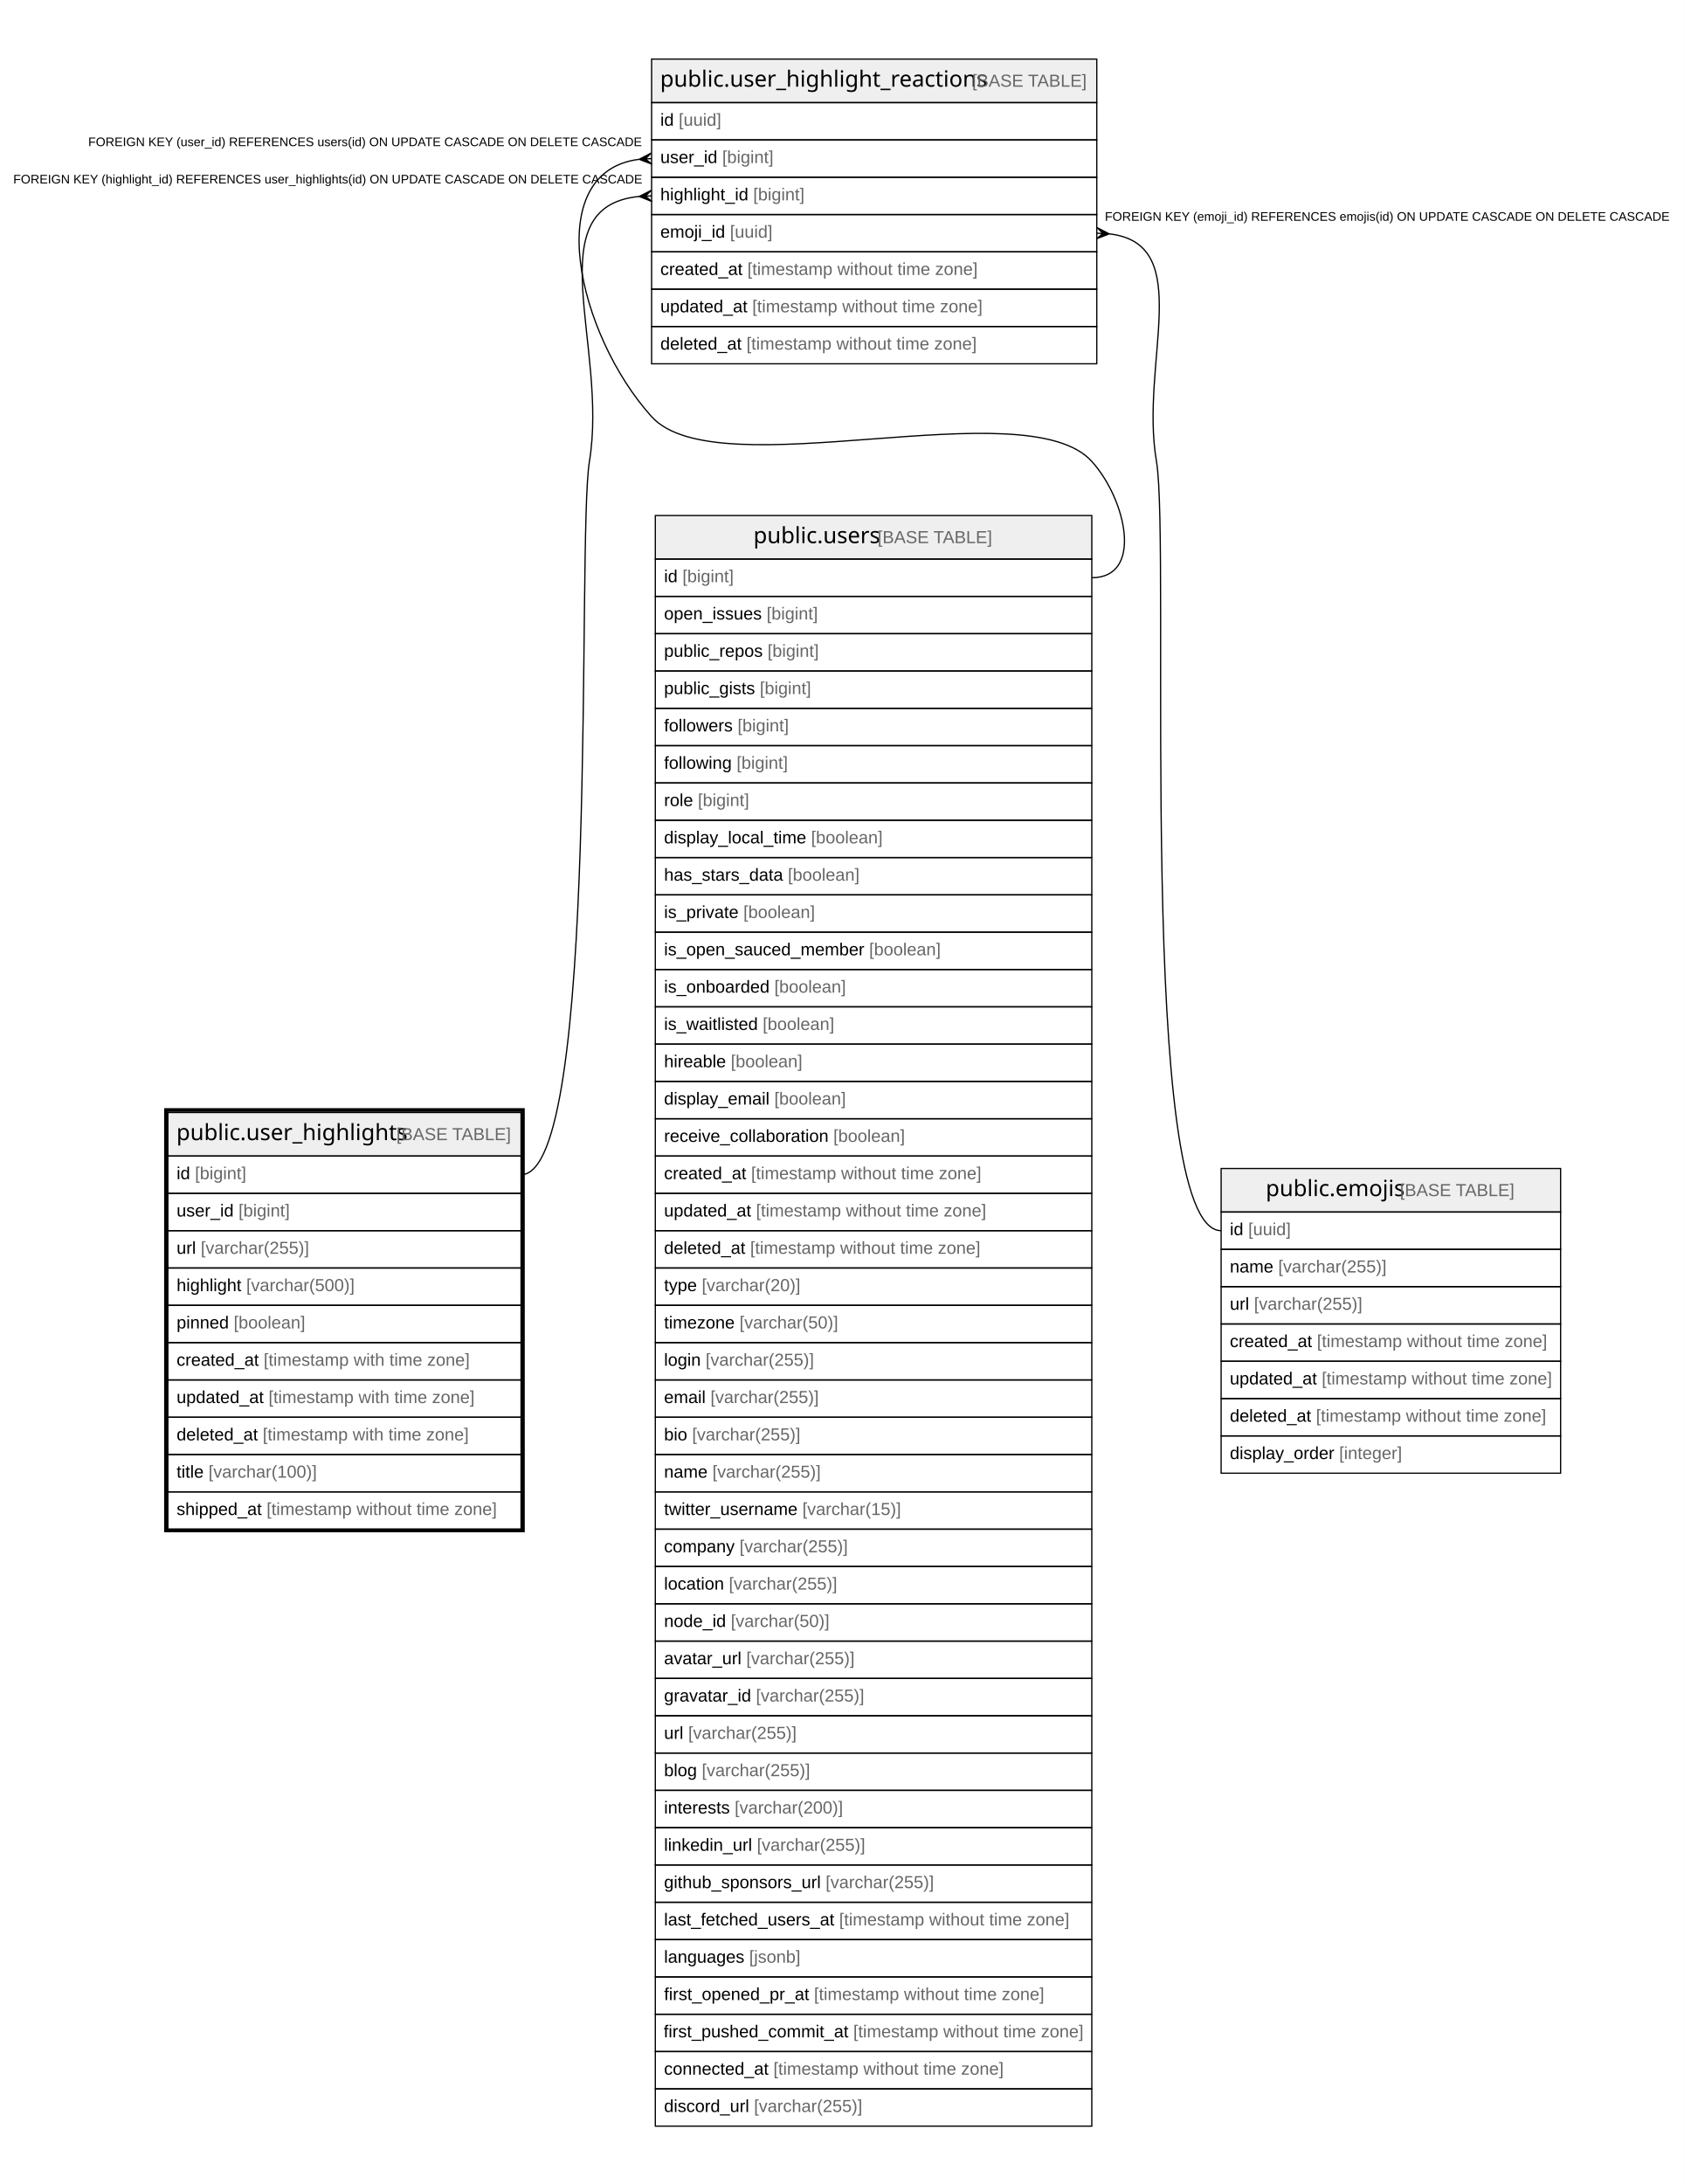
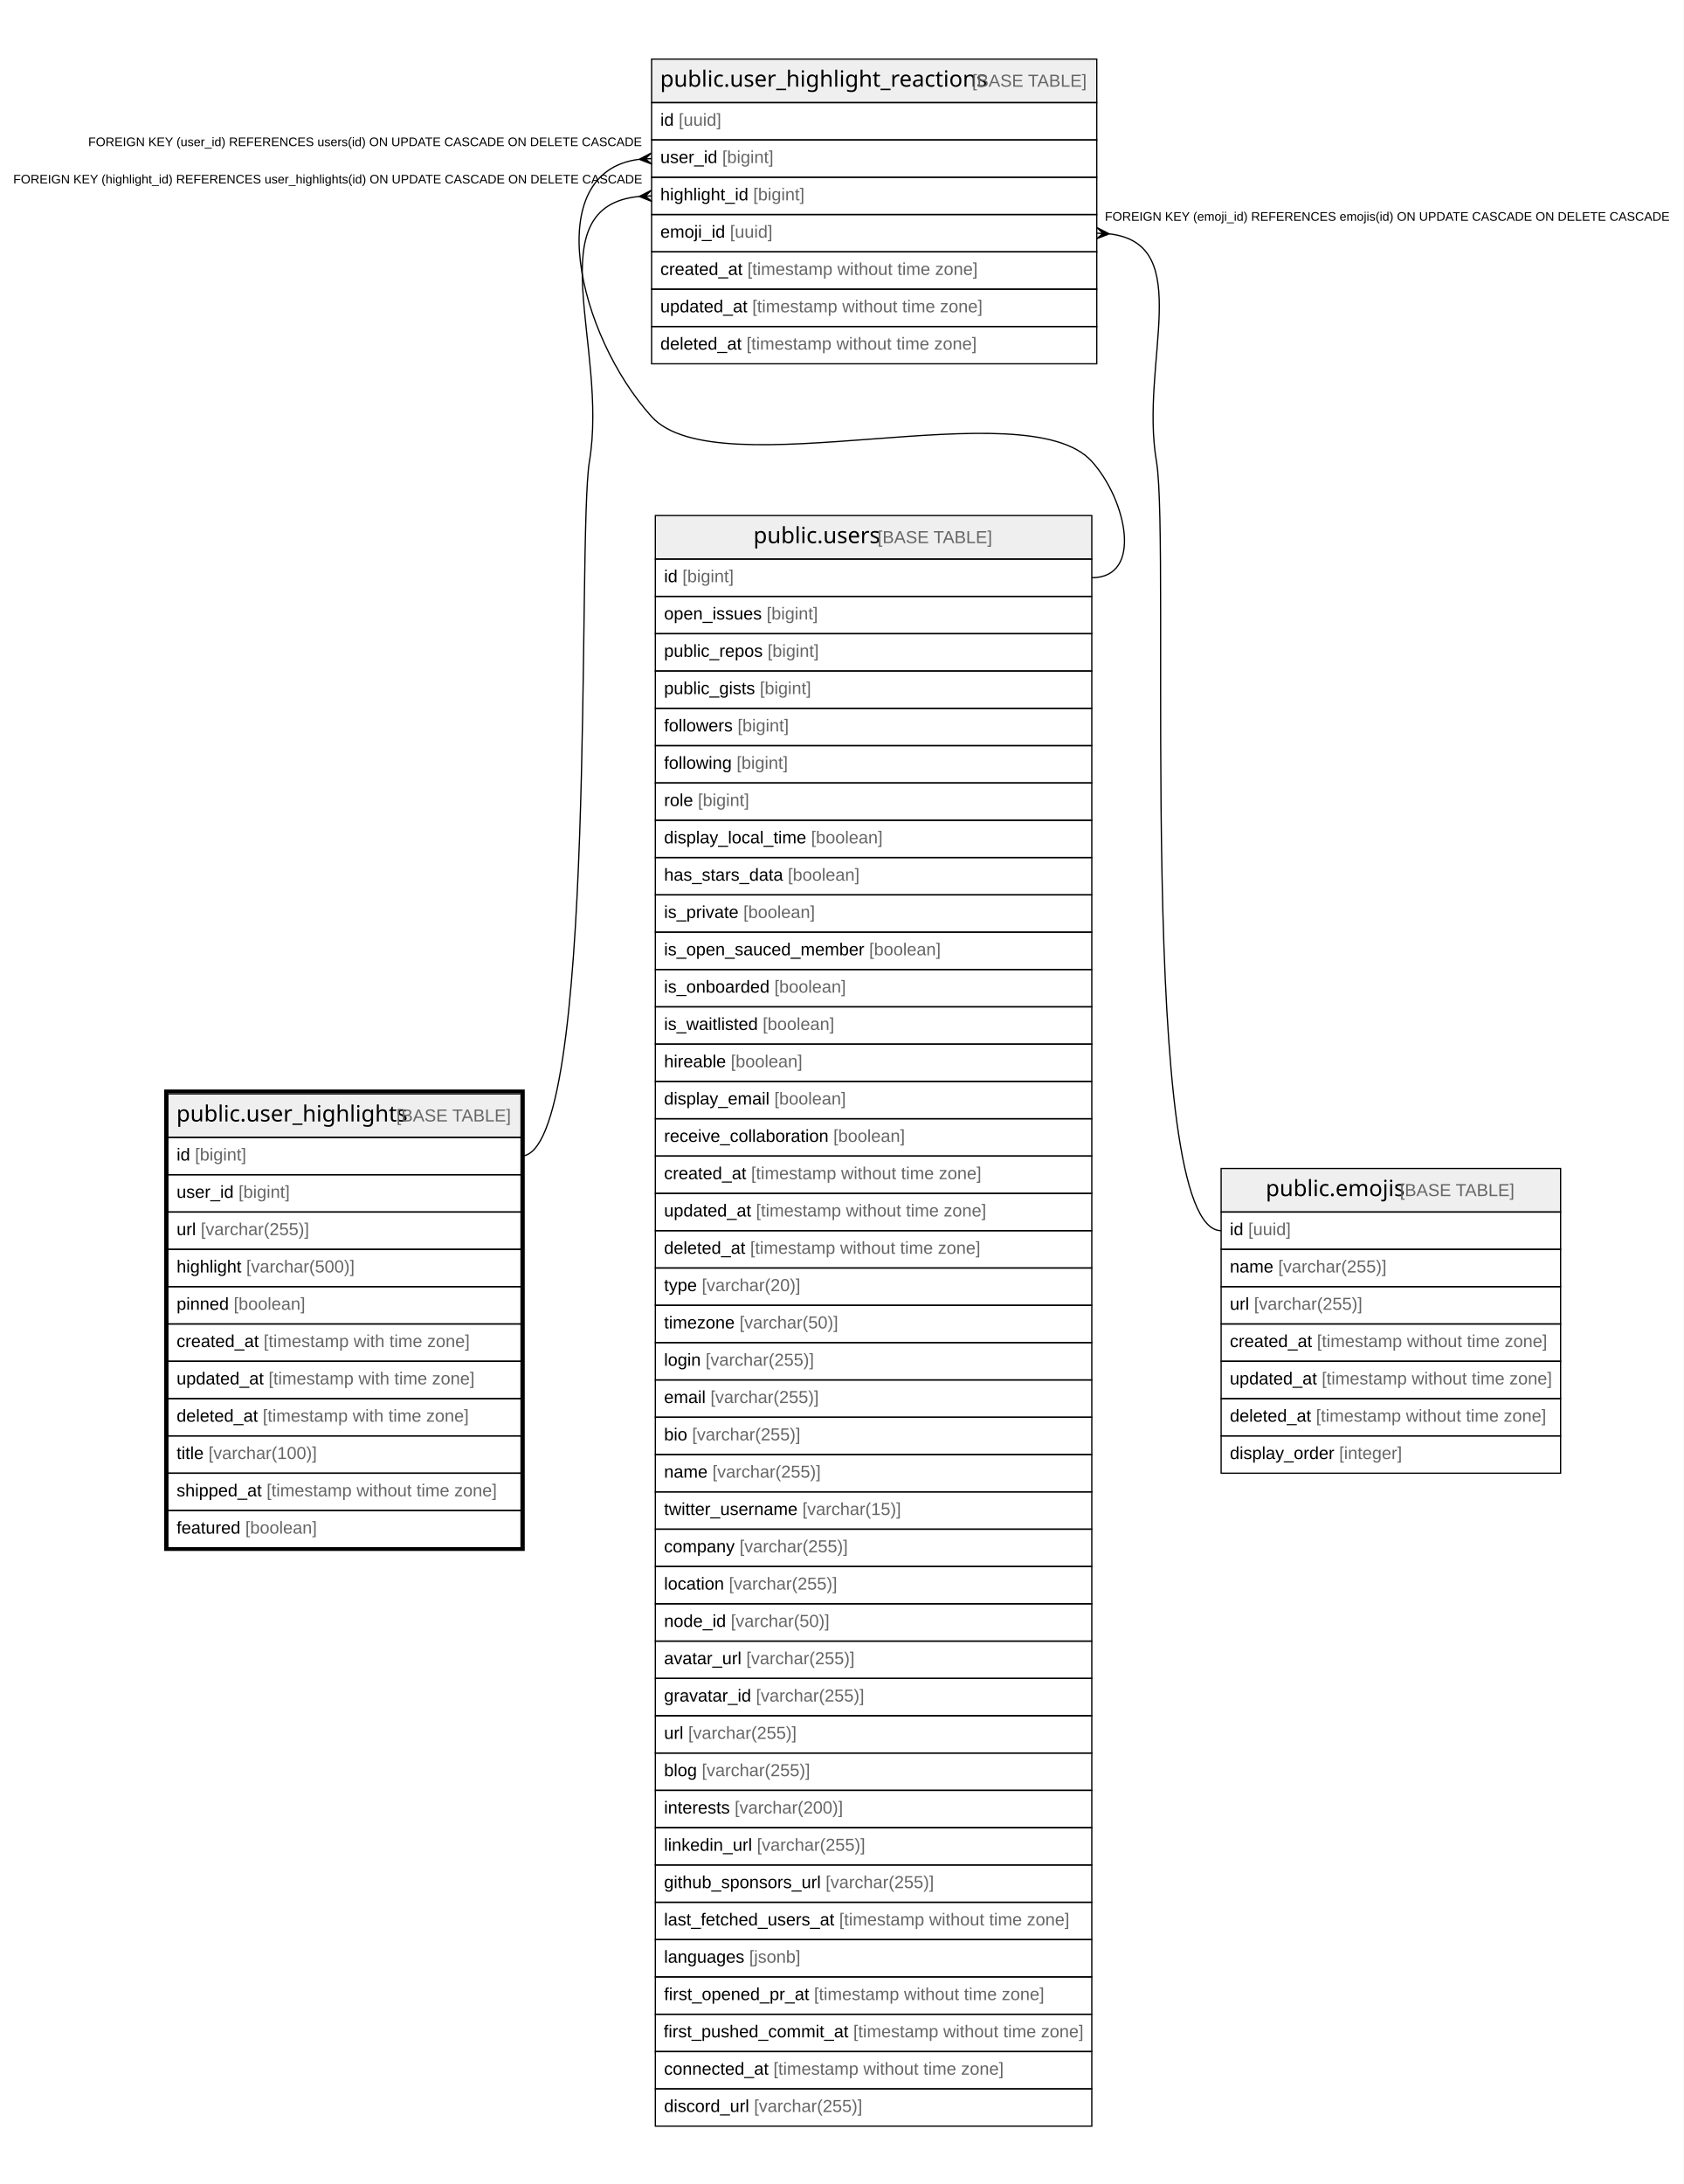
<svg xmlns="http://www.w3.org/2000/svg" width="1354pt" height="1756pt" viewBox="0.00 0.00 1354.00 1756.00">
  <g id="graph0" class="graph" transform="scale(1 1) rotate(0) translate(4 1752)">
    <polygon fill="#ffffff" stroke="transparent" points="-4,4 -4,-1752 1350,-1752 1350,4 -4,4" />
    <g id="node1" class="node">
-       <polygon fill="#efefef" stroke="transparent" points="131,-822.5 131,-857.5 415,-857.5 415,-822.5 131,-822.5" />
-       <polygon fill="none" stroke="#000000" points="131,-822.5 131,-857.5 415,-857.5 415,-822.5 131,-822.5" />
-       <text text-anchor="start" x="137.855" y="-835.3" font-family="Arial Bold" font-size="18.00" fill="#000000">public.user_highlights</text>
-       <text text-anchor="start" x="310.891" y="-835.3" font-family="Arial" font-size="14.00" fill="#000000"> </text>
-       <text text-anchor="start" x="314.782" y="-835.3" font-family="Arial" font-size="14.00" fill="#666666">[BASE TABLE]</text>
-       <polygon fill="none" stroke="#000000" points="131,-792.5 131,-822.5 415,-822.5 415,-792.5 131,-792.5" />
-       <text text-anchor="start" x="138" y="-803.9" font-family="Arial" font-size="14.00" fill="#000000">id </text>
-       <text text-anchor="start" x="152.78" y="-803.9" font-family="Arial" font-size="14.00" fill="#666666">[bigint]</text>
-       <polygon fill="none" stroke="#000000" points="131,-762.5 131,-792.5 415,-792.5 415,-762.5 131,-762.5" />
-       <text text-anchor="start" x="138" y="-773.9" font-family="Arial" font-size="14.00" fill="#000000">user_id </text>
-       <text text-anchor="start" x="187.788" y="-773.9" font-family="Arial" font-size="14.00" fill="#666666">[bigint]</text>
-       <polygon fill="none" stroke="#000000" points="131,-732.5 131,-762.5 415,-762.5 415,-732.5 131,-732.5" />
-       <text text-anchor="start" x="138" y="-743.9" font-family="Arial" font-size="14.00" fill="#000000">url </text>
-       <text text-anchor="start" x="157.44" y="-743.9" font-family="Arial" font-size="14.00" fill="#666666">[varchar(255)]</text>
-       <polygon fill="none" stroke="#000000" points="131,-702.5 131,-732.5 415,-732.5 415,-702.5 131,-702.5" />
-       <text text-anchor="start" x="138" y="-713.9" font-family="Arial" font-size="14.00" fill="#000000">highlight </text>
-       <text text-anchor="start" x="194.014" y="-713.9" font-family="Arial" font-size="14.00" fill="#666666">[varchar(500)]</text>
-       <polygon fill="none" stroke="#000000" points="131,-672.5 131,-702.5 415,-702.5 415,-672.5 131,-672.5" />
-       <text text-anchor="start" x="138" y="-683.9" font-family="Arial" font-size="14.00" fill="#000000">pinned </text>
-       <text text-anchor="start" x="183.91" y="-683.9" font-family="Arial" font-size="14.00" fill="#666666">[boolean]</text>
-       <polygon fill="none" stroke="#000000" points="131,-642.5 131,-672.5 415,-672.5 415,-642.5 131,-642.5" />
-       <text text-anchor="start" x="138" y="-653.9" font-family="Arial" font-size="14.00" fill="#000000">created_at </text>
-       <text text-anchor="start" x="208.028" y="-653.9" font-family="Arial" font-size="14.00" fill="#666666">[timestamp with time zone]</text>
-       <polygon fill="none" stroke="#000000" points="131,-612.5 131,-642.5 415,-642.5 415,-612.5 131,-612.5" />
-       <text text-anchor="start" x="138" y="-623.9" font-family="Arial" font-size="14.00" fill="#000000">updated_at </text>
-       <text text-anchor="start" x="211.933" y="-623.9" font-family="Arial" font-size="14.00" fill="#666666">[timestamp with time zone]</text>
-       <polygon fill="none" stroke="#000000" points="131,-582.5 131,-612.5 415,-612.5 415,-582.5 131,-582.5" />
-       <text text-anchor="start" x="138" y="-593.9" font-family="Arial" font-size="14.00" fill="#000000">deleted_at </text>
-       <text text-anchor="start" x="207.257" y="-593.9" font-family="Arial" font-size="14.00" fill="#666666">[timestamp with time zone]</text>
-       <polygon fill="none" stroke="#000000" points="131,-552.5 131,-582.5 415,-582.5 415,-552.5 131,-552.5" />
-       <text text-anchor="start" x="138" y="-563.9" font-family="Arial" font-size="14.00" fill="#000000">title </text>
-       <text text-anchor="start" x="163.668" y="-563.9" font-family="Arial" font-size="14.00" fill="#666666">[varchar(100)]</text>
-       <polygon fill="none" stroke="#000000" points="131,-522.5 131,-552.5 415,-552.5 415,-522.5 131,-522.5" />
-       <text text-anchor="start" x="138" y="-533.9" font-family="Arial" font-size="14.00" fill="#000000">shipped_at </text>
-       <text text-anchor="start" x="210.366" y="-533.9" font-family="Arial" font-size="14.00" fill="#666666">[timestamp without time zone]</text>
-       <polygon fill="none" stroke="#000000" stroke-width="3" points="129.5,-521.5 129.5,-859.5 416.5,-859.5 416.5,-521.5 129.5,-521.5" />
+       <polygon fill="#efefef" stroke="transparent" points="131,-837.5 131,-872.5 415,-872.5 415,-837.5 131,-837.5" />
+       <polygon fill="none" stroke="#000000" points="131,-837.5 131,-872.5 415,-872.5 415,-837.5 131,-837.5" />
+       <text text-anchor="start" x="137.855" y="-850.3" font-family="Arial Bold" font-size="18.00" fill="#000000">public.user_highlights</text>
+       <text text-anchor="start" x="310.891" y="-850.3" font-family="Arial" font-size="14.00" fill="#000000"> </text>
+       <text text-anchor="start" x="314.782" y="-850.3" font-family="Arial" font-size="14.00" fill="#666666">[BASE TABLE]</text>
+       <polygon fill="none" stroke="#000000" points="131,-807.5 131,-837.5 415,-837.5 415,-807.5 131,-807.5" />
+       <text text-anchor="start" x="138" y="-818.9" font-family="Arial" font-size="14.00" fill="#000000">id </text>
+       <text text-anchor="start" x="152.78" y="-818.9" font-family="Arial" font-size="14.00" fill="#666666">[bigint]</text>
+       <polygon fill="none" stroke="#000000" points="131,-777.5 131,-807.5 415,-807.5 415,-777.5 131,-777.5" />
+       <text text-anchor="start" x="138" y="-788.9" font-family="Arial" font-size="14.00" fill="#000000">user_id </text>
+       <text text-anchor="start" x="187.788" y="-788.9" font-family="Arial" font-size="14.00" fill="#666666">[bigint]</text>
+       <polygon fill="none" stroke="#000000" points="131,-747.5 131,-777.5 415,-777.5 415,-747.5 131,-747.5" />
+       <text text-anchor="start" x="138" y="-758.9" font-family="Arial" font-size="14.00" fill="#000000">url </text>
+       <text text-anchor="start" x="157.44" y="-758.9" font-family="Arial" font-size="14.00" fill="#666666">[varchar(255)]</text>
+       <polygon fill="none" stroke="#000000" points="131,-717.5 131,-747.5 415,-747.5 415,-717.5 131,-717.5" />
+       <text text-anchor="start" x="138" y="-728.9" font-family="Arial" font-size="14.00" fill="#000000">highlight </text>
+       <text text-anchor="start" x="194.014" y="-728.9" font-family="Arial" font-size="14.00" fill="#666666">[varchar(500)]</text>
+       <polygon fill="none" stroke="#000000" points="131,-687.5 131,-717.5 415,-717.5 415,-687.5 131,-687.5" />
+       <text text-anchor="start" x="138" y="-698.9" font-family="Arial" font-size="14.00" fill="#000000">pinned </text>
+       <text text-anchor="start" x="183.91" y="-698.9" font-family="Arial" font-size="14.00" fill="#666666">[boolean]</text>
+       <polygon fill="none" stroke="#000000" points="131,-657.5 131,-687.5 415,-687.5 415,-657.5 131,-657.5" />
+       <text text-anchor="start" x="138" y="-668.9" font-family="Arial" font-size="14.00" fill="#000000">created_at </text>
+       <text text-anchor="start" x="208.028" y="-668.9" font-family="Arial" font-size="14.00" fill="#666666">[timestamp with time zone]</text>
+       <polygon fill="none" stroke="#000000" points="131,-627.5 131,-657.5 415,-657.5 415,-627.5 131,-627.5" />
+       <text text-anchor="start" x="138" y="-638.9" font-family="Arial" font-size="14.00" fill="#000000">updated_at </text>
+       <text text-anchor="start" x="211.933" y="-638.9" font-family="Arial" font-size="14.00" fill="#666666">[timestamp with time zone]</text>
+       <polygon fill="none" stroke="#000000" points="131,-597.5 131,-627.5 415,-627.5 415,-597.5 131,-597.5" />
+       <text text-anchor="start" x="138" y="-608.9" font-family="Arial" font-size="14.00" fill="#000000">deleted_at </text>
+       <text text-anchor="start" x="207.257" y="-608.9" font-family="Arial" font-size="14.00" fill="#666666">[timestamp with time zone]</text>
+       <polygon fill="none" stroke="#000000" points="131,-567.5 131,-597.5 415,-597.5 415,-567.5 131,-567.5" />
+       <text text-anchor="start" x="138" y="-578.9" font-family="Arial" font-size="14.00" fill="#000000">title </text>
+       <text text-anchor="start" x="163.668" y="-578.9" font-family="Arial" font-size="14.00" fill="#666666">[varchar(100)]</text>
+       <polygon fill="none" stroke="#000000" points="131,-537.5 131,-567.5 415,-567.5 415,-537.5 131,-537.5" />
+       <text text-anchor="start" x="138" y="-548.9" font-family="Arial" font-size="14.00" fill="#000000">shipped_at </text>
+       <text text-anchor="start" x="210.366" y="-548.9" font-family="Arial" font-size="14.00" fill="#666666">[timestamp without time zone]</text>
+       <polygon fill="none" stroke="#000000" points="131,-507.5 131,-537.5 415,-537.5 415,-507.5 131,-507.5" />
+       <text text-anchor="start" x="138" y="-518.9" font-family="Arial" font-size="14.00" fill="#000000">featured </text>
+       <text text-anchor="start" x="193.245" y="-518.9" font-family="Arial" font-size="14.00" fill="#666666">[boolean]</text>
+       <polygon fill="none" stroke="#000000" stroke-width="3" points="129.5,-506.5 129.5,-874.5 416.5,-874.5 416.5,-506.5 129.5,-506.5" />
    </g>
    <g id="node2" class="node">
      <polygon fill="#efefef" stroke="transparent" points="520,-1669.5 520,-1704.5 878,-1704.5 878,-1669.5 520,-1669.5" />
      <polygon fill="none" stroke="#000000" points="520,-1669.5 520,-1704.5 878,-1704.5 878,-1669.5 520,-1669.5" />
      <text text-anchor="start" x="526.845" y="-1682.3" font-family="Arial Bold" font-size="18.00" fill="#000000">public.user_highlight_reactions</text>
      <text text-anchor="start" x="773.901" y="-1682.3" font-family="Arial" font-size="14.00" fill="#000000"> </text>
      <text text-anchor="start" x="777.791" y="-1682.3" font-family="Arial" font-size="14.00" fill="#666666">[BASE TABLE]</text>
      <polygon fill="none" stroke="#000000" points="520,-1639.5 520,-1669.5 878,-1669.5 878,-1639.5 520,-1639.5" />
      <text text-anchor="start" x="527" y="-1650.9" font-family="Arial" font-size="14.00" fill="#000000">id </text>
      <text text-anchor="start" x="541.78" y="-1650.9" font-family="Arial" font-size="14.00" fill="#666666">[uuid]</text>
      <polygon fill="none" stroke="#000000" points="520,-1609.5 520,-1639.5 878,-1639.5 878,-1609.5 520,-1609.5" />
      <text text-anchor="start" x="527" y="-1620.9" font-family="Arial" font-size="14.00" fill="#000000">user_id </text>
      <text text-anchor="start" x="576.788" y="-1620.9" font-family="Arial" font-size="14.00" fill="#666666">[bigint]</text>
      <polygon fill="none" stroke="#000000" points="520,-1579.5 520,-1609.5 878,-1609.5 878,-1579.5 520,-1579.5" />
      <text text-anchor="start" x="527" y="-1590.9" font-family="Arial" font-size="14.00" fill="#000000">highlight_id </text>
      <text text-anchor="start" x="601.686" y="-1590.9" font-family="Arial" font-size="14.00" fill="#666666">[bigint]</text>
      <polygon fill="none" stroke="#000000" points="520,-1549.5 520,-1579.5 878,-1579.5 878,-1549.5 520,-1549.5" />
      <text text-anchor="start" x="527" y="-1560.9" font-family="Arial" font-size="14.00" fill="#000000">emoji_id </text>
      <text text-anchor="start" x="583.001" y="-1560.9" font-family="Arial" font-size="14.00" fill="#666666">[uuid]</text>
      <polygon fill="none" stroke="#000000" points="520,-1519.5 520,-1549.5 878,-1549.5 878,-1519.5 520,-1519.5" />
      <text text-anchor="start" x="527" y="-1530.9" font-family="Arial" font-size="14.00" fill="#000000">created_at </text>
      <text text-anchor="start" x="597.028" y="-1530.9" font-family="Arial" font-size="14.00" fill="#666666">[timestamp without time zone]</text>
      <polygon fill="none" stroke="#000000" points="520,-1489.5 520,-1519.5 878,-1519.5 878,-1489.5 520,-1489.5" />
      <text text-anchor="start" x="527" y="-1500.9" font-family="Arial" font-size="14.00" fill="#000000">updated_at </text>
      <text text-anchor="start" x="600.933" y="-1500.9" font-family="Arial" font-size="14.00" fill="#666666">[timestamp without time zone]</text>
      <polygon fill="none" stroke="#000000" points="520,-1459.5 520,-1489.5 878,-1489.5 878,-1459.5 520,-1459.5" />
      <text text-anchor="start" x="527" y="-1470.9" font-family="Arial" font-size="14.00" fill="#000000">deleted_at </text>
      <text text-anchor="start" x="596.257" y="-1470.9" font-family="Arial" font-size="14.00" fill="#666666">[timestamp without time zone]</text>
    </g>
    <g id="edge1" class="edge">
-       <path fill="none" stroke="#000000" d="M509.802,-1594.022C427.13,-1585.821 485.212,-1473.599 470,-1381 459.623,-1317.832 479.015,-807.5 415,-807.5" />
+       <path fill="none" stroke="#000000" d="M509.803,-1594.022C427.138,-1585.819 485.33,-1473.579 470,-1381 459.813,-1319.482 477.356,-822.5 415,-822.5" />
      <polygon fill="#000000" stroke="#000000" points="510.011,-1594.032 519.789,-1598.995 515.005,-1594.266 520,-1594.5 520,-1594.5 520,-1594.5 515.005,-1594.266 520.211,-1590.005 510.011,-1594.032 510.011,-1594.032" />
      <text text-anchor="start" x="6.655" y="-1604.5" font-family="Arial" font-size="10.00" fill="#000000">FOREIGN KEY (highlight_id) REFERENCES user_highlights(id) ON UPDATE CASCADE ON DELETE CASCADE</text>
    </g>
    <g id="node3" class="node">
      <polygon fill="#efefef" stroke="transparent" points="523,-1302.5 523,-1337.5 874,-1337.5 874,-1302.5 523,-1302.5" />
      <polygon fill="none" stroke="#000000" points="523,-1302.5 523,-1337.5 874,-1337.5 874,-1302.5 523,-1302.5" />
      <text text-anchor="start" x="601.866" y="-1315.3" font-family="Arial Bold" font-size="18.00" fill="#000000">public.users</text>
      <text text-anchor="start" x="697.88" y="-1315.3" font-family="Arial" font-size="14.00" fill="#000000"> </text>
      <text text-anchor="start" x="701.771" y="-1315.3" font-family="Arial" font-size="14.00" fill="#666666">[BASE TABLE]</text>
      <polygon fill="none" stroke="#000000" points="523,-1272.5 523,-1302.5 874,-1302.5 874,-1272.5 523,-1272.5" />
      <text text-anchor="start" x="530" y="-1283.9" font-family="Arial" font-size="14.00" fill="#000000">id </text>
      <text text-anchor="start" x="544.78" y="-1283.9" font-family="Arial" font-size="14.00" fill="#666666">[bigint]</text>
      <polygon fill="none" stroke="#000000" points="523,-1242.5 523,-1272.5 874,-1272.5 874,-1242.5 523,-1242.5" />
      <text text-anchor="start" x="530" y="-1253.9" font-family="Arial" font-size="14.00" fill="#000000">open_issues </text>
      <text text-anchor="start" x="612.475" y="-1253.9" font-family="Arial" font-size="14.00" fill="#666666">[bigint]</text>
      <polygon fill="none" stroke="#000000" points="523,-1212.5 523,-1242.5 874,-1242.5 874,-1212.5 523,-1212.5" />
      <text text-anchor="start" x="530" y="-1223.9" font-family="Arial" font-size="14.00" fill="#000000">public_repos </text>
      <text text-anchor="start" x="613.243" y="-1223.9" font-family="Arial" font-size="14.00" fill="#666666">[bigint]</text>
      <polygon fill="none" stroke="#000000" points="523,-1182.5 523,-1212.5 874,-1212.5 874,-1182.5 523,-1182.5" />
      <text text-anchor="start" x="530" y="-1193.9" font-family="Arial" font-size="14.00" fill="#000000">public_gists </text>
      <text text-anchor="start" x="607.014" y="-1193.9" font-family="Arial" font-size="14.00" fill="#666666">[bigint]</text>
      <polygon fill="none" stroke="#000000" points="523,-1152.5 523,-1182.5 874,-1182.5 874,-1152.5 523,-1152.5" />
      <text text-anchor="start" x="530" y="-1163.9" font-family="Arial" font-size="14.00" fill="#000000">followers </text>
      <text text-anchor="start" x="589.109" y="-1163.9" font-family="Arial" font-size="14.00" fill="#666666">[bigint]</text>
      <polygon fill="none" stroke="#000000" points="523,-1122.5 523,-1152.5 874,-1152.5 874,-1122.5 523,-1122.5" />
      <text text-anchor="start" x="530" y="-1133.9" font-family="Arial" font-size="14.00" fill="#000000">following </text>
      <text text-anchor="start" x="588.338" y="-1133.9" font-family="Arial" font-size="14.00" fill="#666666">[bigint]</text>
      <polygon fill="none" stroke="#000000" points="523,-1092.5 523,-1122.5 874,-1122.5 874,-1092.5 523,-1092.5" />
      <text text-anchor="start" x="530" y="-1103.9" font-family="Arial" font-size="14.00" fill="#000000">role </text>
      <text text-anchor="start" x="557.223" y="-1103.9" font-family="Arial" font-size="14.00" fill="#666666">[bigint]</text>
      <polygon fill="none" stroke="#000000" points="523,-1062.5 523,-1092.5 874,-1092.5 874,-1062.5 523,-1062.5" />
      <text text-anchor="start" x="530" y="-1073.9" font-family="Arial" font-size="14.00" fill="#000000">display_local_time </text>
      <text text-anchor="start" x="648.236" y="-1073.9" font-family="Arial" font-size="14.00" fill="#666666">[boolean]</text>
      <polygon fill="none" stroke="#000000" points="523,-1032.5 523,-1062.5 874,-1062.5 874,-1032.5 523,-1032.5" />
      <text text-anchor="start" x="530" y="-1043.9" font-family="Arial" font-size="14.00" fill="#000000">has_stars_data </text>
      <text text-anchor="start" x="629.593" y="-1043.9" font-family="Arial" font-size="14.00" fill="#666666">[boolean]</text>
      <polygon fill="none" stroke="#000000" points="523,-1002.5 523,-1032.5 874,-1032.5 874,-1002.5 523,-1002.5" />
      <text text-anchor="start" x="530" y="-1013.9" font-family="Arial" font-size="14.00" fill="#000000">is_private </text>
      <text text-anchor="start" x="593.785" y="-1013.9" font-family="Arial" font-size="14.00" fill="#666666">[boolean]</text>
      <polygon fill="none" stroke="#000000" points="523,-972.5 523,-1002.5 874,-1002.5 874,-972.5 523,-972.5" />
      <text text-anchor="start" x="530" y="-983.9" font-family="Arial" font-size="14.00" fill="#000000">is_open_sauced_member </text>
      <text text-anchor="start" x="694.935" y="-983.9" font-family="Arial" font-size="14.00" fill="#666666">[boolean]</text>
      <polygon fill="none" stroke="#000000" points="523,-942.5 523,-972.5 874,-972.5 874,-942.5 523,-942.5" />
      <text text-anchor="start" x="530" y="-953.9" font-family="Arial" font-size="14.00" fill="#000000">is_onboarded </text>
      <text text-anchor="start" x="618.701" y="-953.9" font-family="Arial" font-size="14.00" fill="#666666">[boolean]</text>
      <polygon fill="none" stroke="#000000" points="523,-912.5 523,-942.5 874,-942.5 874,-912.5 523,-912.5" />
      <text text-anchor="start" x="530" y="-923.9" font-family="Arial" font-size="14.00" fill="#000000">is_waitlisted </text>
      <text text-anchor="start" x="609.335" y="-923.9" font-family="Arial" font-size="14.00" fill="#666666">[boolean]</text>
      <polygon fill="none" stroke="#000000" points="523,-882.5 523,-912.5 874,-912.5 874,-882.5 523,-882.5" />
      <text text-anchor="start" x="530" y="-893.9" font-family="Arial" font-size="14.00" fill="#000000">hireable </text>
      <text text-anchor="start" x="583.677" y="-893.9" font-family="Arial" font-size="14.00" fill="#666666">[boolean]</text>
      <polygon fill="none" stroke="#000000" points="523,-852.5 523,-882.5 874,-882.5 874,-852.5 523,-852.5" />
      <text text-anchor="start" x="530" y="-863.9" font-family="Arial" font-size="14.00" fill="#000000">display_email </text>
      <text text-anchor="start" x="618.673" y="-863.9" font-family="Arial" font-size="14.00" fill="#666666">[boolean]</text>
      <polygon fill="none" stroke="#000000" points="523,-822.5 523,-852.5 874,-852.5 874,-822.5 523,-822.5" />
      <text text-anchor="start" x="530" y="-833.9" font-family="Arial" font-size="14.00" fill="#000000">receive_collaboration </text>
      <text text-anchor="start" x="666.137" y="-833.9" font-family="Arial" font-size="14.00" fill="#666666">[boolean]</text>
      <polygon fill="none" stroke="#000000" points="523,-792.5 523,-822.5 874,-822.5 874,-792.5 523,-792.5" />
      <text text-anchor="start" x="530" y="-803.9" font-family="Arial" font-size="14.00" fill="#000000">created_at </text>
      <text text-anchor="start" x="600.028" y="-803.9" font-family="Arial" font-size="14.00" fill="#666666">[timestamp without time zone]</text>
      <polygon fill="none" stroke="#000000" points="523,-762.5 523,-792.5 874,-792.5 874,-762.5 523,-762.5" />
      <text text-anchor="start" x="530" y="-773.9" font-family="Arial" font-size="14.00" fill="#000000">updated_at </text>
      <text text-anchor="start" x="603.933" y="-773.9" font-family="Arial" font-size="14.00" fill="#666666">[timestamp without time zone]</text>
      <polygon fill="none" stroke="#000000" points="523,-732.5 523,-762.5 874,-762.5 874,-732.5 523,-732.5" />
      <text text-anchor="start" x="530" y="-743.9" font-family="Arial" font-size="14.00" fill="#000000">deleted_at </text>
      <text text-anchor="start" x="599.257" y="-743.9" font-family="Arial" font-size="14.00" fill="#666666">[timestamp without time zone]</text>
      <polygon fill="none" stroke="#000000" points="523,-702.5 523,-732.5 874,-732.5 874,-702.5 523,-702.5" />
      <text text-anchor="start" x="530" y="-713.9" font-family="Arial" font-size="14.00" fill="#000000">type </text>
      <text text-anchor="start" x="560.346" y="-713.9" font-family="Arial" font-size="14.00" fill="#666666">[varchar(20)]</text>
      <polygon fill="none" stroke="#000000" points="523,-672.5 523,-702.5 874,-702.5 874,-672.5 523,-672.5" />
      <text text-anchor="start" x="530" y="-683.9" font-family="Arial" font-size="14.00" fill="#000000">timezone </text>
      <text text-anchor="start" x="590.679" y="-683.9" font-family="Arial" font-size="14.00" fill="#666666">[varchar(50)]</text>
      <polygon fill="none" stroke="#000000" points="523,-642.5 523,-672.5 874,-672.5 874,-642.5 523,-642.5" />
      <text text-anchor="start" x="530" y="-653.9" font-family="Arial" font-size="14.00" fill="#000000">login </text>
      <text text-anchor="start" x="563.452" y="-653.9" font-family="Arial" font-size="14.00" fill="#666666">[varchar(255)]</text>
      <polygon fill="none" stroke="#000000" points="523,-612.5 523,-642.5 874,-642.5 874,-612.5 523,-612.5" />
      <text text-anchor="start" x="530" y="-623.9" font-family="Arial" font-size="14.00" fill="#000000">email </text>
      <text text-anchor="start" x="567.33" y="-623.9" font-family="Arial" font-size="14.00" fill="#666666">[varchar(255)]</text>
      <polygon fill="none" stroke="#000000" points="523,-582.5 523,-612.5 874,-612.5 874,-582.5 523,-582.5" />
      <text text-anchor="start" x="530" y="-593.9" font-family="Arial" font-size="14.00" fill="#000000">bio </text>
      <text text-anchor="start" x="552.562" y="-593.9" font-family="Arial" font-size="14.00" fill="#666666">[varchar(255)]</text>
      <polygon fill="none" stroke="#000000" points="523,-552.5 523,-582.5 874,-582.5 874,-552.5 523,-552.5" />
      <text text-anchor="start" x="530" y="-563.9" font-family="Arial" font-size="14.00" fill="#000000">name </text>
      <text text-anchor="start" x="568.899" y="-563.9" font-family="Arial" font-size="14.00" fill="#666666">[varchar(255)]</text>
      <polygon fill="none" stroke="#000000" points="523,-522.5 523,-552.5 874,-552.5 874,-522.5 523,-522.5" />
      <text text-anchor="start" x="530" y="-533.9" font-family="Arial" font-size="14.00" fill="#000000">twitter_username </text>
      <text text-anchor="start" x="641.236" y="-533.9" font-family="Arial" font-size="14.00" fill="#666666">[varchar(15)]</text>
      <polygon fill="none" stroke="#000000" points="523,-492.5 523,-522.5 874,-522.5 874,-492.5 523,-492.5" />
      <text text-anchor="start" x="530" y="-503.9" font-family="Arial" font-size="14.00" fill="#000000">company </text>
      <text text-anchor="start" x="590.682" y="-503.9" font-family="Arial" font-size="14.00" fill="#666666">[varchar(255)]</text>
      <polygon fill="none" stroke="#000000" points="523,-462.5 523,-492.5 874,-492.5 874,-462.5 523,-462.5" />
      <text text-anchor="start" x="530" y="-473.9" font-family="Arial" font-size="14.00" fill="#000000">location </text>
      <text text-anchor="start" x="582.125" y="-473.9" font-family="Arial" font-size="14.00" fill="#666666">[varchar(255)]</text>
      <polygon fill="none" stroke="#000000" points="523,-432.5 523,-462.5 874,-462.5 874,-432.5 523,-432.5" />
      <text text-anchor="start" x="530" y="-443.9" font-family="Arial" font-size="14.00" fill="#000000">node_id </text>
      <text text-anchor="start" x="583.693" y="-443.9" font-family="Arial" font-size="14.00" fill="#666666">[varchar(50)]</text>
      <polygon fill="none" stroke="#000000" points="523,-402.5 523,-432.5 874,-432.5 874,-402.5 523,-402.5" />
      <text text-anchor="start" x="530" y="-413.9" font-family="Arial" font-size="14.00" fill="#000000">avatar_url </text>
      <text text-anchor="start" x="596.122" y="-413.9" font-family="Arial" font-size="14.00" fill="#666666">[varchar(255)]</text>
      <polygon fill="none" stroke="#000000" points="523,-372.5 523,-402.5 874,-402.5 874,-372.5 523,-372.5" />
      <text text-anchor="start" x="530" y="-383.9" font-family="Arial" font-size="14.00" fill="#000000">gravatar_id </text>
      <text text-anchor="start" x="603.905" y="-383.9" font-family="Arial" font-size="14.00" fill="#666666">[varchar(255)]</text>
      <polygon fill="none" stroke="#000000" points="523,-342.5 523,-372.5 874,-372.5 874,-342.5 523,-342.5" />
      <text text-anchor="start" x="530" y="-353.9" font-family="Arial" font-size="14.00" fill="#000000">url </text>
      <text text-anchor="start" x="549.44" y="-353.9" font-family="Arial" font-size="14.00" fill="#666666">[varchar(255)]</text>
      <polygon fill="none" stroke="#000000" points="523,-312.5 523,-342.5 874,-342.5 874,-312.5 523,-312.5" />
      <text text-anchor="start" x="530" y="-323.9" font-family="Arial" font-size="14.00" fill="#000000">blog </text>
      <text text-anchor="start" x="560.345" y="-323.9" font-family="Arial" font-size="14.00" fill="#666666">[varchar(255)]</text>
      <polygon fill="none" stroke="#000000" points="523,-282.5 523,-312.5 874,-312.5 874,-282.5 523,-282.5" />
      <text text-anchor="start" x="530" y="-293.9" font-family="Arial" font-size="14.00" fill="#000000">interests </text>
      <text text-anchor="start" x="586.787" y="-293.9" font-family="Arial" font-size="14.00" fill="#666666">[varchar(200)]</text>
      <polygon fill="none" stroke="#000000" points="523,-252.5 523,-282.5 874,-282.5 874,-252.5 523,-252.5" />
      <text text-anchor="start" x="530" y="-263.9" font-family="Arial" font-size="14.00" fill="#000000">linkedin_url </text>
      <text text-anchor="start" x="604.673" y="-263.9" font-family="Arial" font-size="14.00" fill="#666666">[varchar(255)]</text>
      <polygon fill="none" stroke="#000000" points="523,-222.5 523,-252.5 874,-252.5 874,-222.5 523,-222.5" />
      <text text-anchor="start" x="530" y="-233.9" font-family="Arial" font-size="14.00" fill="#000000">github_sponsors_url </text>
      <text text-anchor="start" x="659.924" y="-233.9" font-family="Arial" font-size="14.00" fill="#666666">[varchar(255)]</text>
      <polygon fill="none" stroke="#000000" points="523,-192.5 523,-222.5 874,-222.5 874,-192.5 523,-192.5" />
      <text text-anchor="start" x="530" y="-203.9" font-family="Arial" font-size="14.00" fill="#000000">last_fetched_users_at </text>
      <text text-anchor="start" x="670.829" y="-203.9" font-family="Arial" font-size="14.00" fill="#666666">[timestamp without time zone]</text>
      <polygon fill="none" stroke="#000000" points="523,-162.5 523,-192.5 874,-192.5 874,-162.5 523,-162.5" />
      <text text-anchor="start" x="530" y="-173.9" font-family="Arial" font-size="14.00" fill="#000000">languages </text>
      <text text-anchor="start" x="598.475" y="-173.9" font-family="Arial" font-size="14.00" fill="#666666">[jsonb]</text>
      <polygon fill="none" stroke="#000000" points="523,-132.5 523,-162.5 874,-162.5 874,-132.5 523,-132.5" />
      <text text-anchor="start" x="530" y="-143.9" font-family="Arial" font-size="14.00" fill="#000000">first_opened_pr_at </text>
      <text text-anchor="start" x="650.599" y="-143.9" font-family="Arial" font-size="14.00" fill="#666666">[timestamp without time zone]</text>
      <polygon fill="none" stroke="#000000" points="523,-102.5 523,-132.5 874,-132.5 874,-102.5 523,-102.5" />
      <text text-anchor="start" x="529.693" y="-113.9" font-family="Arial" font-size="14.00" fill="#000000">first_pushed_commit_at </text>
      <text text-anchor="start" x="682.167" y="-113.9" font-family="Arial" font-size="14.00" fill="#666666">[timestamp without time zone]</text>
      <polygon fill="none" stroke="#000000" points="523,-72.5 523,-102.5 874,-102.5 874,-72.5 523,-72.5" />
      <text text-anchor="start" x="530" y="-83.9" font-family="Arial" font-size="14.00" fill="#000000">connected_at </text>
      <text text-anchor="start" x="617.933" y="-83.9" font-family="Arial" font-size="14.00" fill="#666666">[timestamp without time zone]</text>
      <polygon fill="none" stroke="#000000" points="523,-42.5 523,-72.5 874,-72.5 874,-42.5 523,-42.5" />
      <text text-anchor="start" x="530" y="-53.9" font-family="Arial" font-size="14.00" fill="#000000">discord_url </text>
      <text text-anchor="start" x="602.338" y="-53.9" font-family="Arial" font-size="14.00" fill="#666666">[varchar(255)]</text>
    </g>
    <g id="edge2" class="edge">
      <path fill="none" stroke="#000000" d="M509.749,-1623.876C430.201,-1613.743 460.591,-1482.757 520,-1417 573.009,-1358.327 820.991,-1439.673 874,-1381 901.858,-1350.165 915.556,-1287.5 874,-1287.5" />
      <polygon fill="#000000" stroke="#000000" points="510.019,-1623.892 519.726,-1628.992 515.009,-1624.196 520,-1624.5 520,-1624.5 520,-1624.5 515.009,-1624.196 520.274,-1620.008 510.019,-1623.892 510.019,-1623.892" />
      <text text-anchor="start" x="66.942" y="-1634.5" font-family="Arial" font-size="10.00" fill="#000000">FOREIGN KEY (user_id) REFERENCES users(id) ON UPDATE CASCADE ON DELETE CASCADE</text>
    </g>
    <g id="node4" class="node">
      <polygon fill="#efefef" stroke="transparent" points="978,-777.5 978,-812.5 1251,-812.5 1251,-777.5 978,-777.5" />
      <polygon fill="none" stroke="#000000" points="978,-777.5 978,-812.5 1251,-812.5 1251,-777.5 978,-777.5" />
      <text text-anchor="start" x="1013.872" y="-790.3" font-family="Arial Bold" font-size="18.00" fill="#000000">public.emojis</text>
      <text text-anchor="start" x="1117.874" y="-790.3" font-family="Arial" font-size="14.00" fill="#000000"> </text>
      <text text-anchor="start" x="1121.765" y="-790.3" font-family="Arial" font-size="14.00" fill="#666666">[BASE TABLE]</text>
      <polygon fill="none" stroke="#000000" points="978,-747.5 978,-777.5 1251,-777.5 1251,-747.5 978,-747.5" />
      <text text-anchor="start" x="985" y="-758.9" font-family="Arial" font-size="14.00" fill="#000000">id </text>
      <text text-anchor="start" x="999.78" y="-758.9" font-family="Arial" font-size="14.00" fill="#666666">[uuid]</text>
      <polygon fill="none" stroke="#000000" points="978,-717.5 978,-747.5 1251,-747.5 1251,-717.5 978,-717.5" />
      <text text-anchor="start" x="985" y="-728.9" font-family="Arial" font-size="14.00" fill="#000000">name </text>
      <text text-anchor="start" x="1023.899" y="-728.9" font-family="Arial" font-size="14.00" fill="#666666">[varchar(255)]</text>
      <polygon fill="none" stroke="#000000" points="978,-687.5 978,-717.5 1251,-717.5 1251,-687.5 978,-687.5" />
      <text text-anchor="start" x="985" y="-698.9" font-family="Arial" font-size="14.00" fill="#000000">url </text>
      <text text-anchor="start" x="1004.44" y="-698.9" font-family="Arial" font-size="14.00" fill="#666666">[varchar(255)]</text>
      <polygon fill="none" stroke="#000000" points="978,-657.5 978,-687.5 1251,-687.5 1251,-657.5 978,-657.5" />
      <text text-anchor="start" x="985" y="-668.9" font-family="Arial" font-size="14.00" fill="#000000">created_at </text>
      <text text-anchor="start" x="1055.028" y="-668.9" font-family="Arial" font-size="14.00" fill="#666666">[timestamp without time zone]</text>
      <polygon fill="none" stroke="#000000" points="978,-627.5 978,-657.5 1251,-657.5 1251,-627.5 978,-627.5" />
      <text text-anchor="start" x="984.964" y="-638.9" font-family="Arial" font-size="14.00" fill="#000000">updated_at </text>
      <text text-anchor="start" x="1058.896" y="-638.9" font-family="Arial" font-size="14.00" fill="#666666">[timestamp without time zone]</text>
      <polygon fill="none" stroke="#000000" points="978,-597.5 978,-627.5 1251,-627.5 1251,-597.5 978,-597.5" />
      <text text-anchor="start" x="985" y="-608.9" font-family="Arial" font-size="14.00" fill="#000000">deleted_at </text>
      <text text-anchor="start" x="1054.257" y="-608.9" font-family="Arial" font-size="14.00" fill="#666666">[timestamp without time zone]</text>
      <polygon fill="none" stroke="#000000" points="978,-567.5 978,-597.5 1251,-597.5 1251,-567.5 978,-567.5" />
      <text text-anchor="start" x="985" y="-578.9" font-family="Arial" font-size="14.00" fill="#000000">display_order </text>
      <text text-anchor="start" x="1072.903" y="-578.9" font-family="Arial" font-size="14.00" fill="#666666">[integer]</text>
    </g>
    <g id="edge3" class="edge">
      <path fill="none" stroke="#000000" d="M888.136,-1563.953C958.075,-1555.903 912.362,-1460.516 926,-1381 937.658,-1313.028 909.035,-762.5 978,-762.5" />
      <polygon fill="#000000" stroke="#000000" points="887.986,-1563.961 877.758,-1560.006 882.993,-1564.231 878,-1564.5 878,-1564.5 878,-1564.5 882.993,-1564.231 878.242,-1568.994 887.986,-1563.961 887.986,-1563.961" />
      <text text-anchor="start" x="884.505" y="-1574.5" font-family="Arial" font-size="10.00" fill="#000000">FOREIGN KEY (emoji_id) REFERENCES emojis(id) ON UPDATE CASCADE ON DELETE CASCADE</text>
    </g>
  </g>
</svg>
